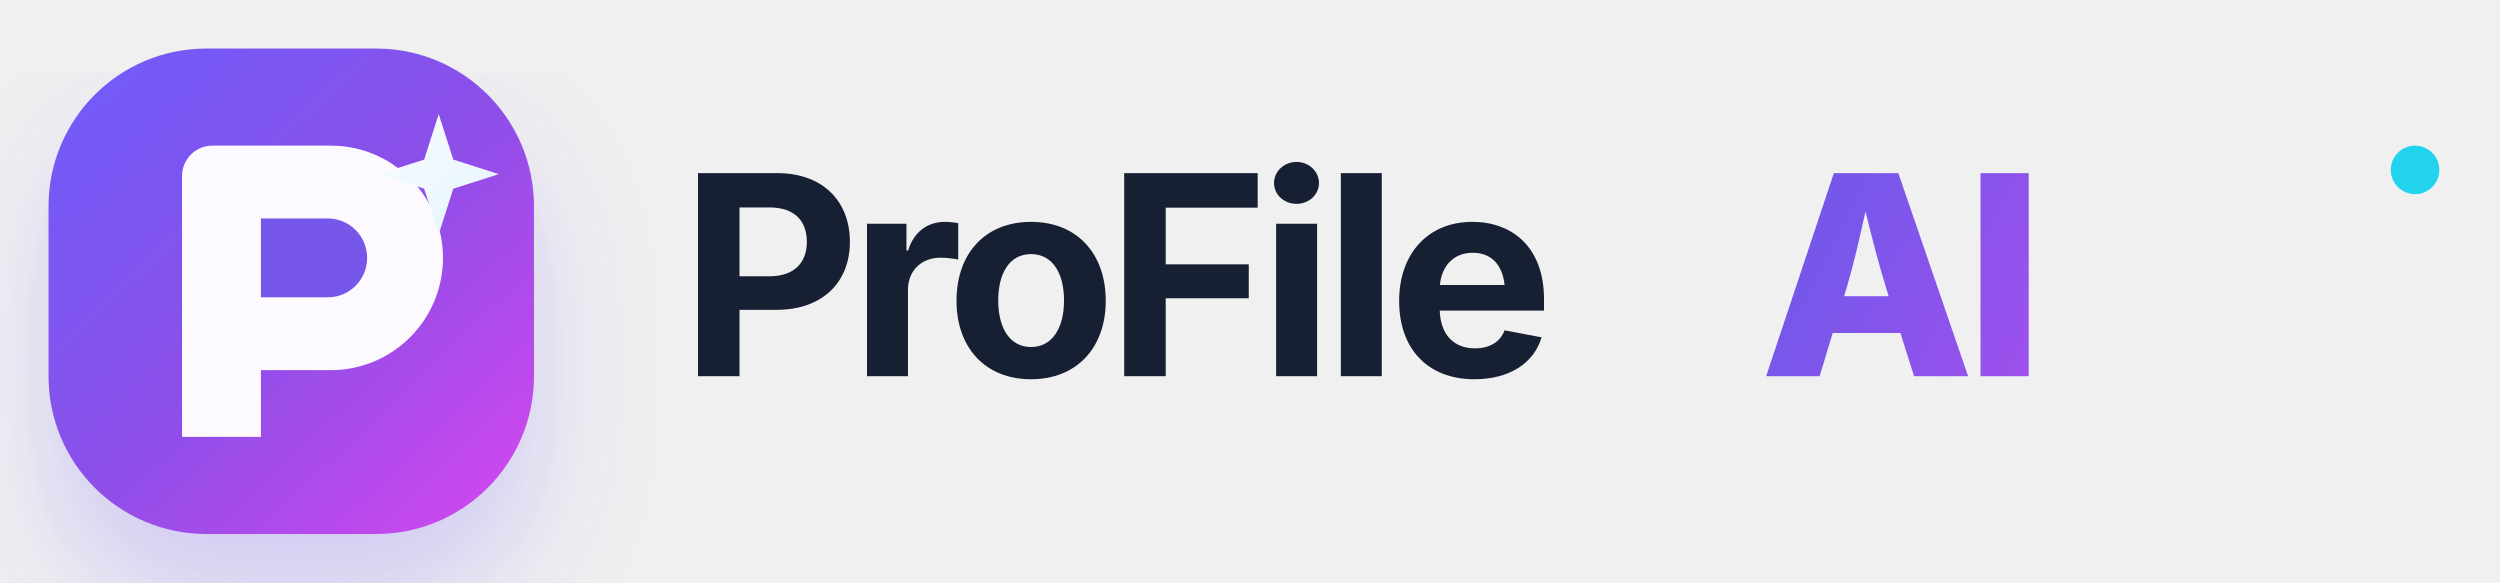
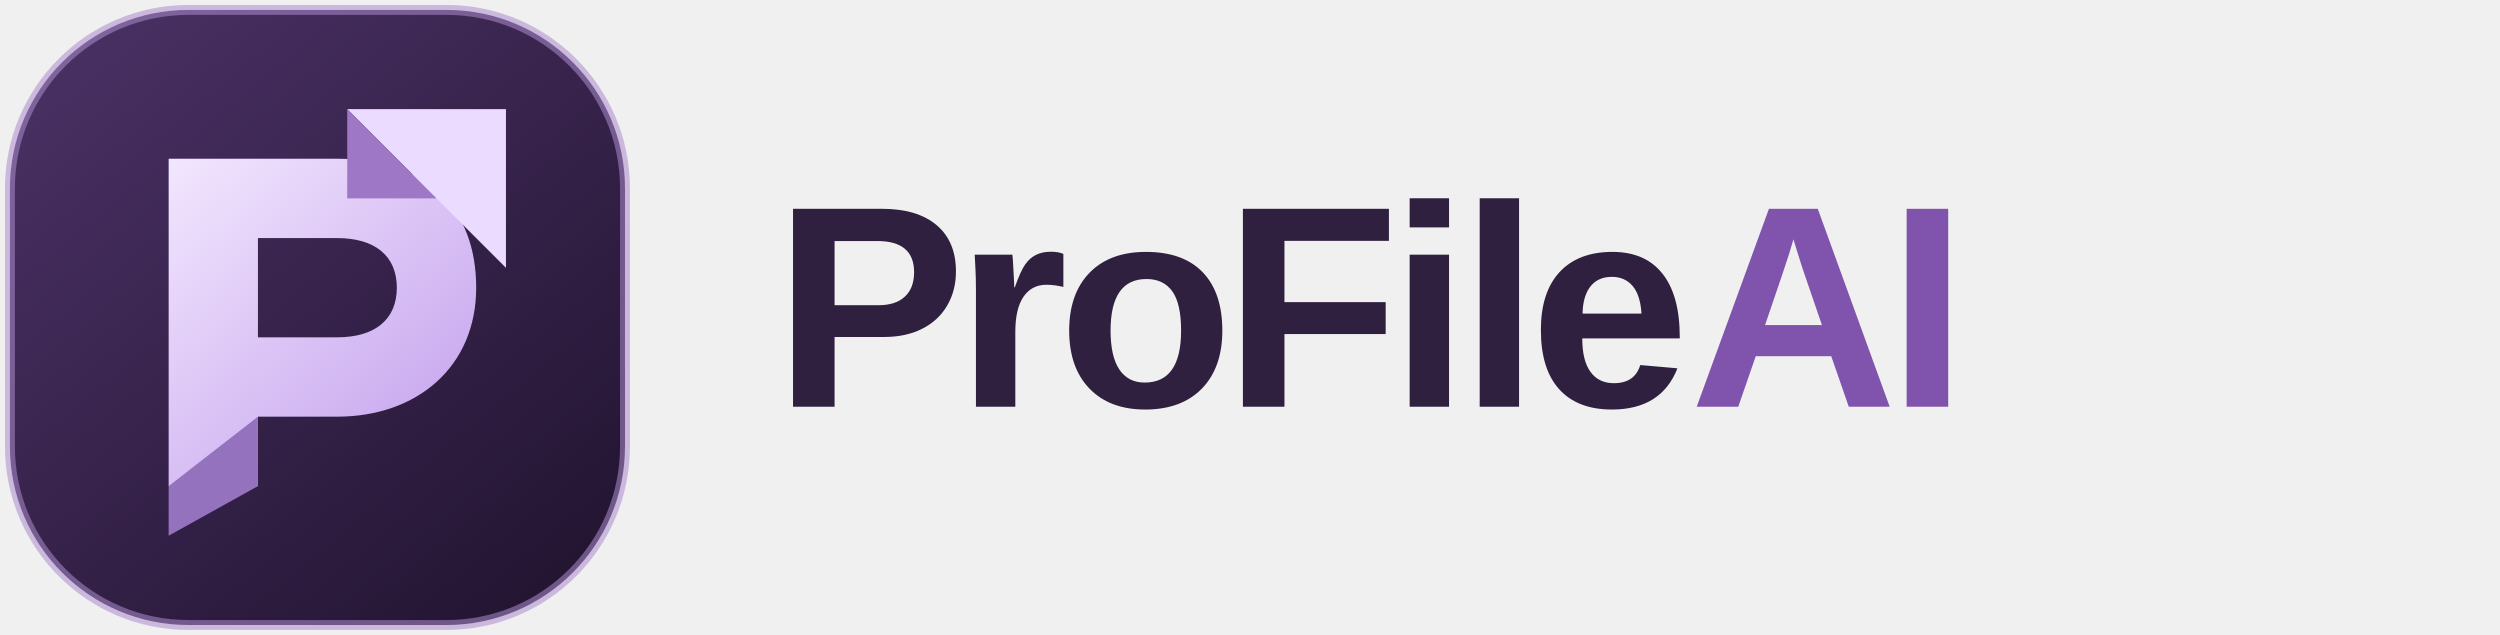
- <svg xmlns="http://www.w3.org/2000/svg" width="206" height="48" viewBox="0 0 206 48" fill="none" role="img" aria-labelledby="title desc">
+ <svg xmlns="http://www.w3.org/2000/svg" width="252" height="64" viewBox="0 0 252 64" fill="none">
  <defs>
-     <linearGradient id="mark" x1="4" y1="3" x2="44" y2="45" gradientUnits="userSpaceOnUse">
-       <stop stop-color="#6D5DFB" />
-       <stop offset="0.5" stop-color="#8B4FE8" />
-       <stop offset="1" stop-color="#D946EF" />
+     <linearGradient id="tile" x1="8" y1="4" x2="58" y2="64" gradientUnits="userSpaceOnUse">
+       <stop stop-color="#493063" />
+       <stop offset="1" stop-color="#21132F" />
    </linearGradient>
-     <linearGradient id="spark" x1="25" y1="10" x2="39" y2="25" gradientUnits="userSpaceOnUse">
-       <stop stop-color="#FFFFFF" />
-       <stop offset="1" stop-color="#E0F2FE" />
+     <linearGradient id="ribbon" x1="16" y1="15" x2="46" y2="48" gradientUnits="userSpaceOnUse">
+       <stop stop-color="#F4E9FF" />
+       <stop offset="1" stop-color="#C3A0EC" />
    </linearGradient>
-     <linearGradient id="ai" x1="154" y1="13" x2="198" y2="36" gradientUnits="userSpaceOnUse">
-       <stop stop-color="#7657EA" />
-       <stop offset="1" stop-color="#D946EF" />
-     </linearGradient>
-     <filter id="shadow" x="-8" y="-6" width="64" height="66" filterUnits="userSpaceOnUse" color-interpolation-filters="sRGB">
-       <feDropShadow dx="0" dy="6" stdDeviation="5" flood-color="#6D5DFB" flood-opacity="0.24" />
-     </filter>
  </defs>
-   <g filter="url(#shadow)">
-     <rect x="4" y="4" width="40" height="40" rx="13" fill="url(#mark)" />
-   </g>
-   <path d="M15 14.5C15 13.12 16.12 12 17.5 12H27.25C32.36 12 36.5 16.14 36.5 21.25C36.5 26.36 32.36 30.5 27.25 30.5H21.5V36H15V14.5Z" fill="white" fill-opacity="0.97" />
-   <path d="M21.5 18V24.5H27C28.8 24.5 30.25 23.05 30.25 21.25C30.25 19.45 28.8 18 27 18H21.5Z" fill="#7756EA" />
-   <path d="M36.15 9.4L37.35 13.15L41.1 14.35L37.35 15.55L36.15 19.3L34.95 15.55L31.2 14.35L34.95 13.15L36.15 9.4Z" fill="url(#spark)" />
-   <text x="56" y="31" fill="#172033" font-family="Inter, ui-sans-serif, system-ui, sans-serif" font-size="23" font-weight="720" letter-spacing="-0.9">ProFile</text>
-   <text x="145" y="31" fill="url(#ai)" font-family="Inter, ui-sans-serif, system-ui, sans-serif" font-size="23" font-weight="780" letter-spacing="-0.8">AI</text>
-   <circle cx="199" cy="14" r="2" fill="#22D3EE" />
+   <rect x="1" y="1" width="62" height="62" rx="18" fill="url(#tile)" stroke="#AC8DCC" stroke-opacity=".55" />
+   <path d="M17 49V16H34C43 16 48 21 48 29S42 42 34 42H26V49H17ZM26 24V34H34C37.8 34 40 32.2 40 29S37.8 24 34 24H26Z" fill="url(#ribbon)" fill-rule="evenodd" />
+   <path d="M17 49L26 42V49L17 54V49Z" fill="#9572BD" />
+   <path d="M35 11H51V27L44 20L35 11Z" fill="#EBDBFF" />
+   <path d="M35 11L44 20L35 20V11Z" fill="#9E78C6" />
+   <text x="78" y="41" fill="#30203F" font-family="Arial, sans-serif" font-size="29" font-weight="700" letter-spacing="-1">ProFile<tspan fill="#8054AC"> AI</tspan>
+   </text>
</svg>
